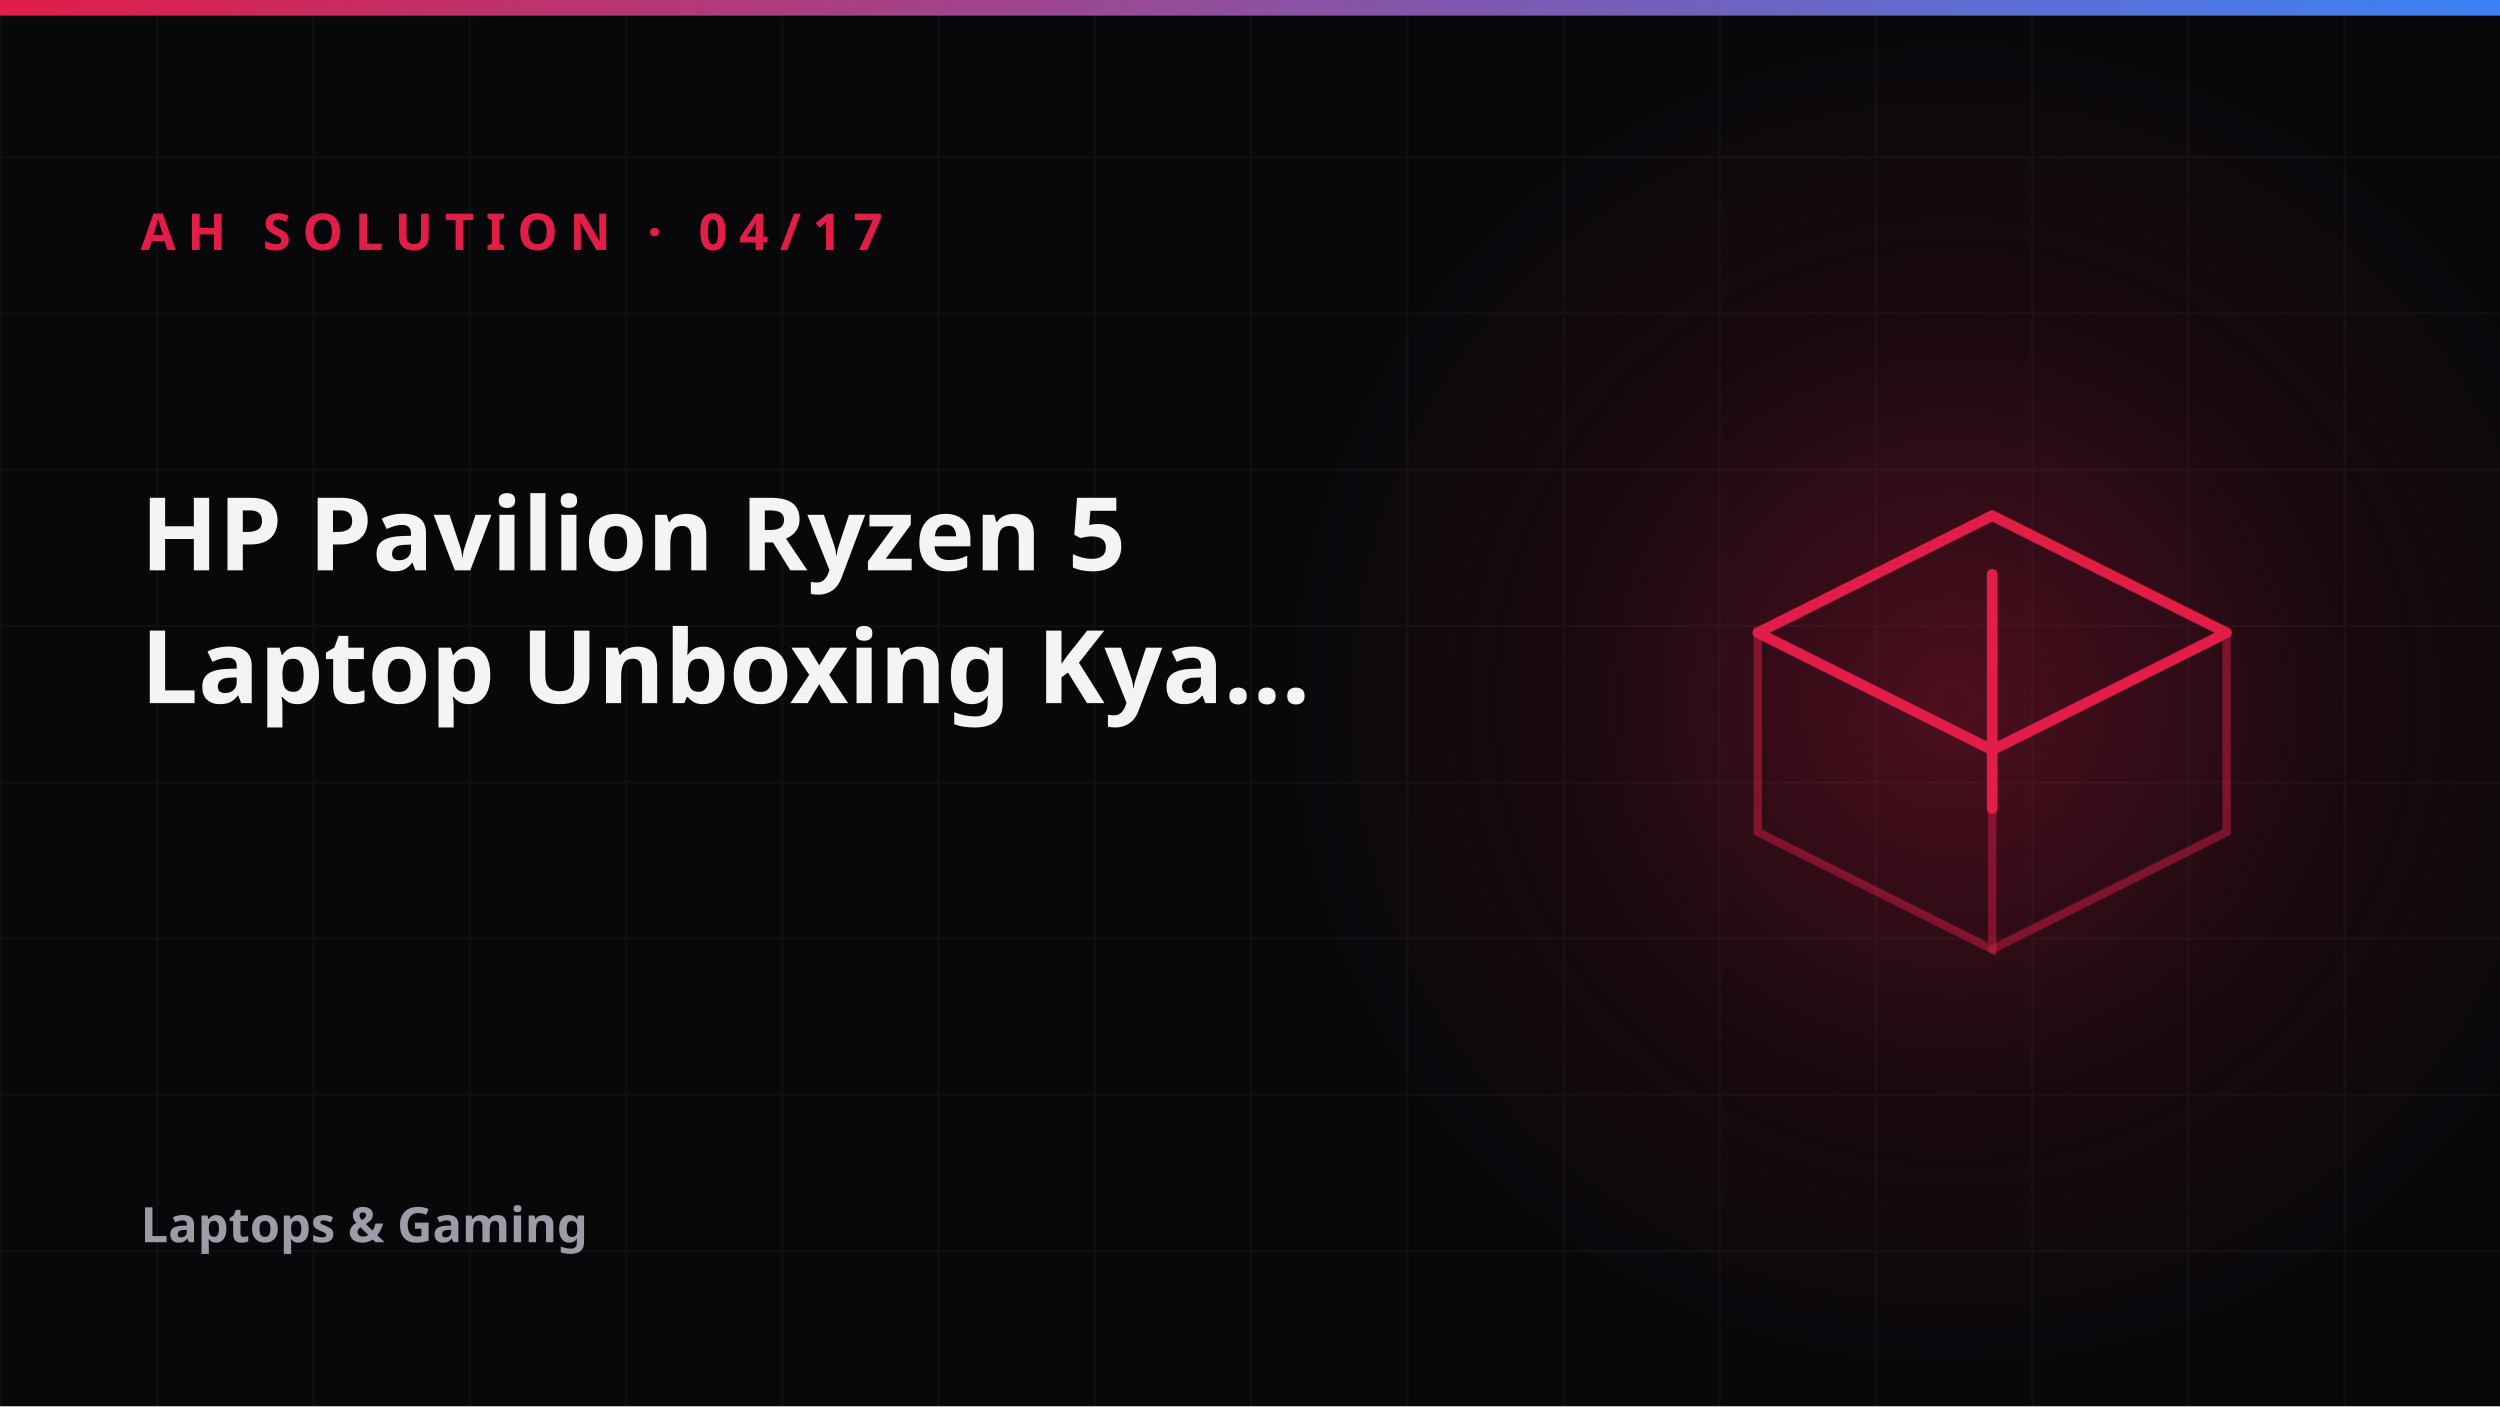
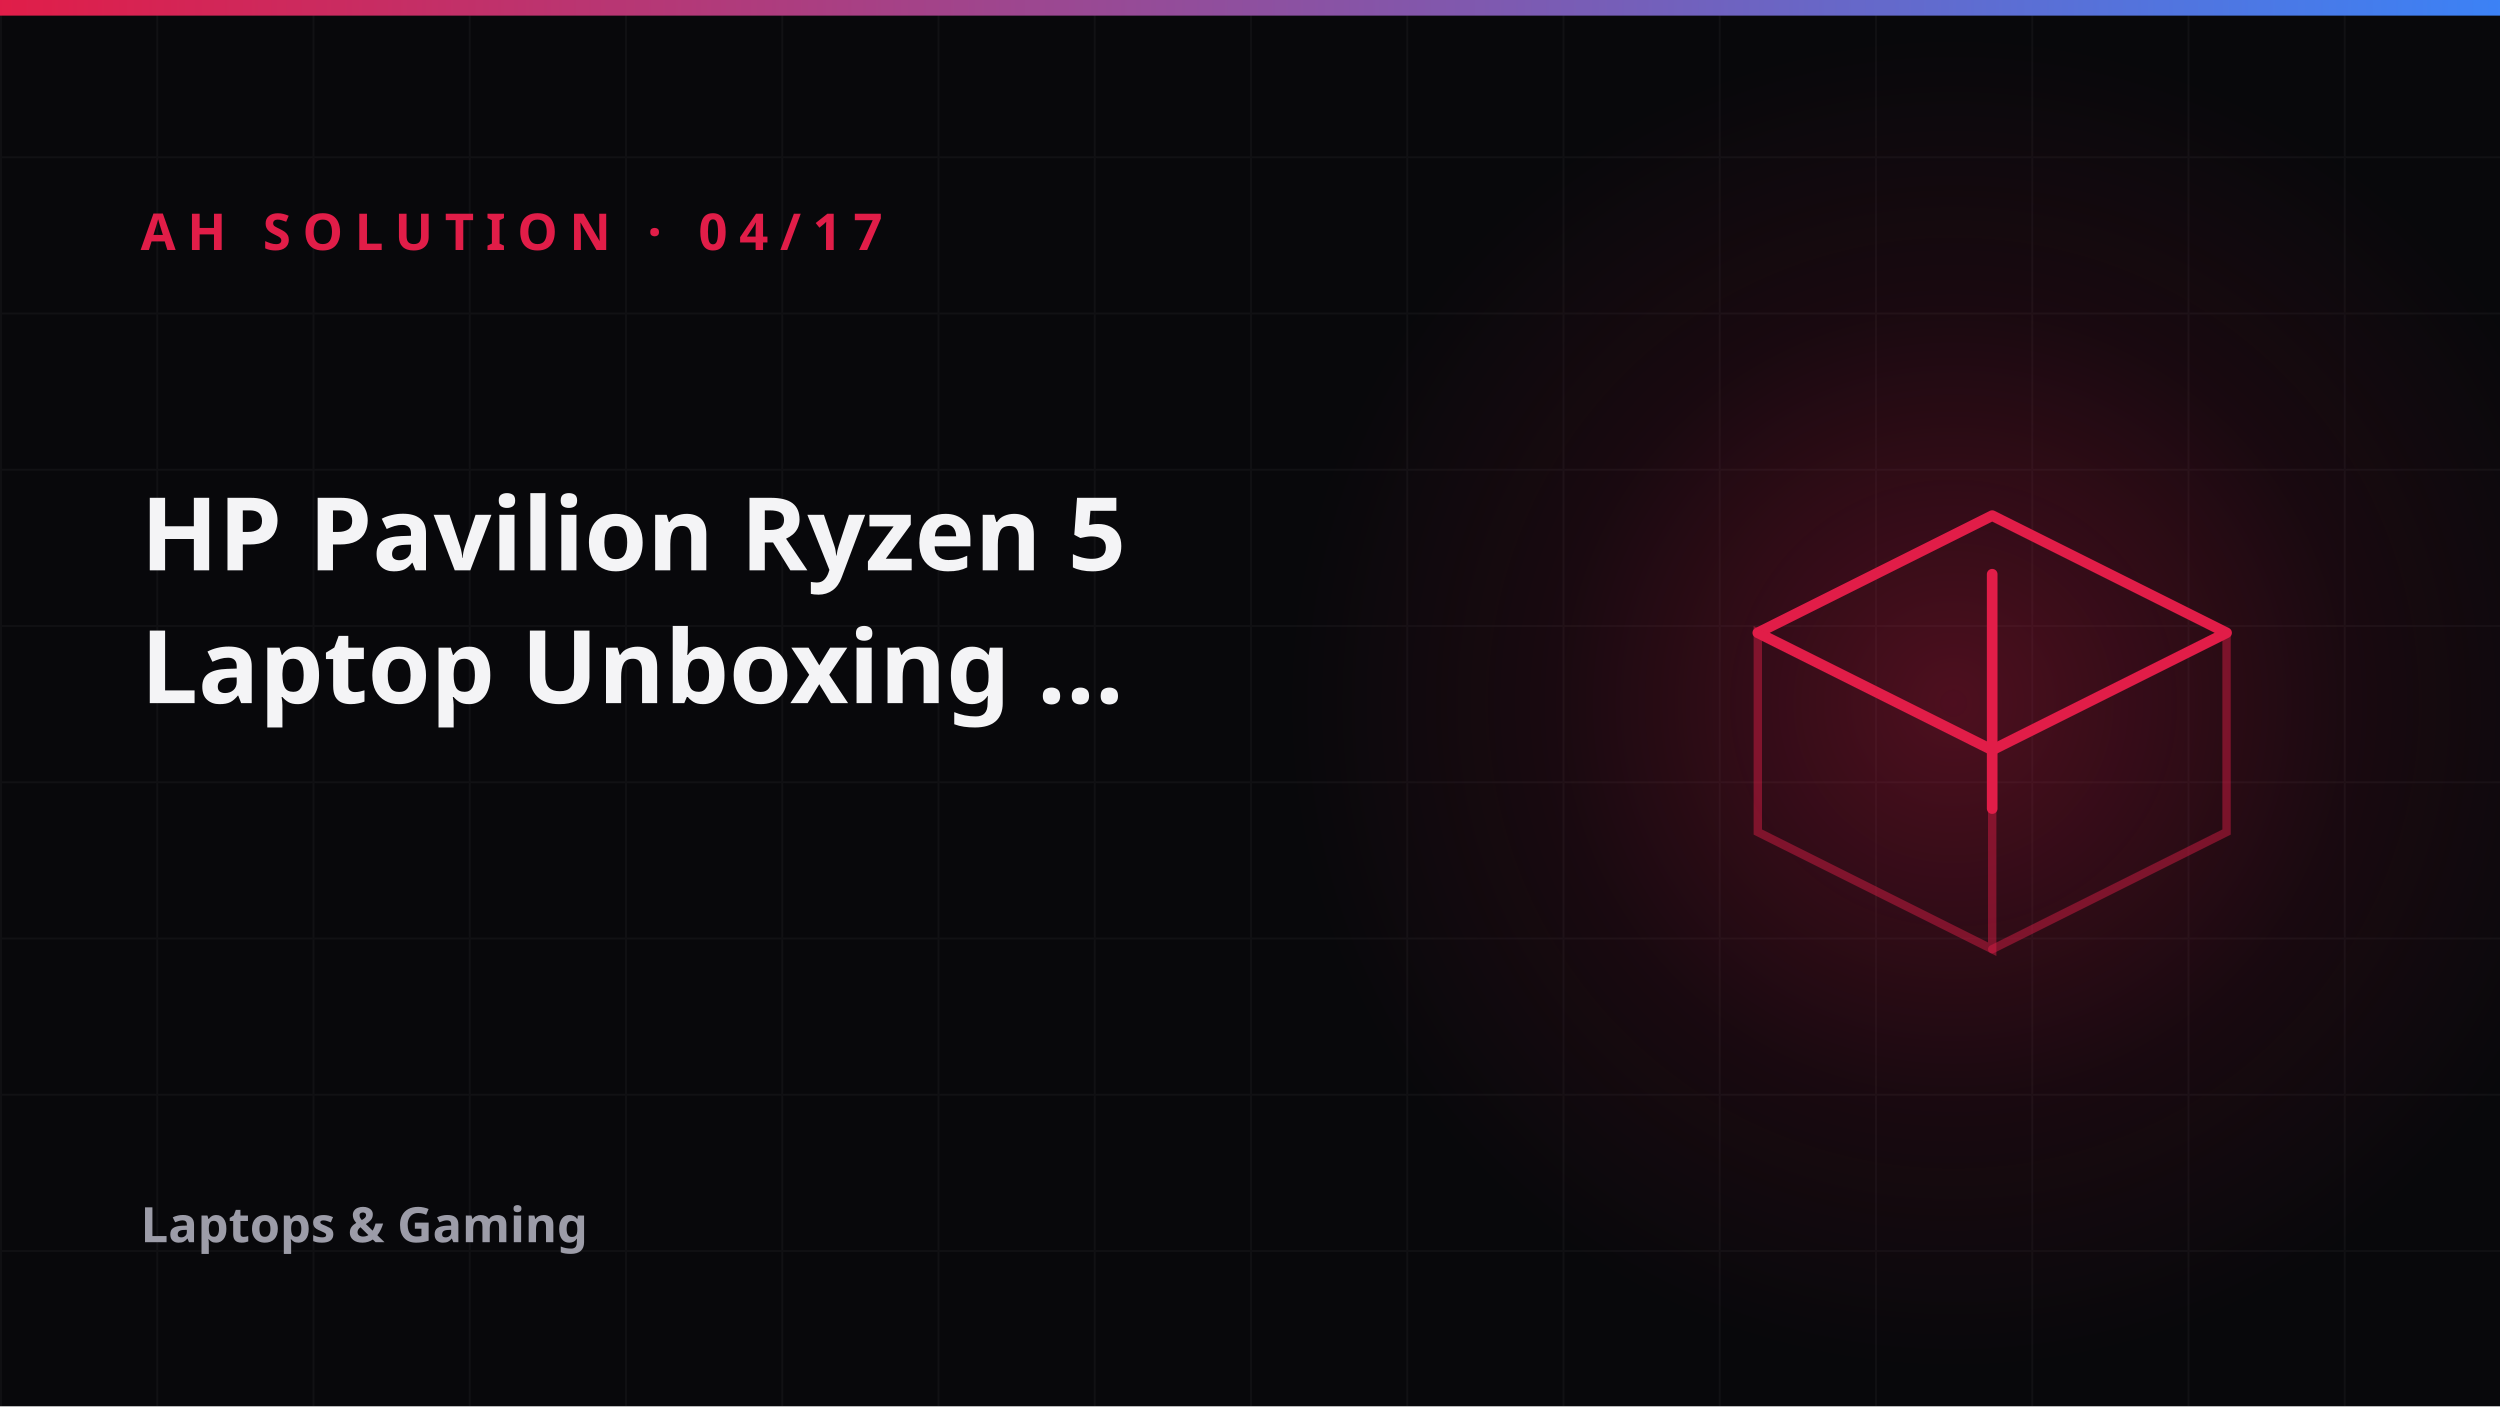
- <svg xmlns="http://www.w3.org/2000/svg" width="640" height="360" viewBox="0 0 640 360" role="img" aria-label="AH Solution card thumbnail — HP Pavilion Ryzen 5 Laptop Unboxing: Kya Check Karna Chahiye?">
+ <svg xmlns="http://www.w3.org/2000/svg" width="640" height="360" viewBox="0 0 640 360" role="img" aria-label="AH Solution card thumbnail — HP Pavilion Ryzen 5 Laptop Unboxing: What to Check">
  <defs>
    <radialGradient id="glow" cx="50%" cy="50%" r="50%">
      <stop offset="0%" stop-color="#E11D48" stop-opacity="0.32" />
      <stop offset="60%" stop-color="#E11D48" stop-opacity="0.08" />
      <stop offset="100%" stop-color="#E11D48" stop-opacity="0" />
    </radialGradient>
    <linearGradient id="bar" x1="0" y1="0" x2="1" y2="0">
      <stop offset="0%" stop-color="#E11D48" />
      <stop offset="100%" stop-color="#3B82F6" />
    </linearGradient>
    <pattern id="grid" width="40" height="40" patternUnits="userSpaceOnUse">
      <path d="M40 0H0V40" fill="none" stroke="#FFFFFF" stroke-opacity="0.035" stroke-width="1" />
    </pattern>
  </defs>
  <rect width="640" height="360" fill="#08080B" />
  <rect width="640" height="360" fill="url(#grid)" />
  <circle cx="500" cy="180" r="170" fill="url(#glow)" />
  <rect x="0" y="0" width="640" height="4" fill="url(#bar)" />
  <text x="36" y="64" font-family="Manrope, 'Segoe UI', system-ui, sans-serif" font-size="13" font-weight="700" letter-spacing="3" fill="#E11D48">AH SOLUTION · 04/17</text>
  <text x="36" y="146" font-family="Manrope, 'Segoe UI', system-ui, sans-serif" font-size="26" font-weight="800" fill="#F4F4F6">HP Pavilion Ryzen 5</text>
-   <text x="36" y="180" font-family="Manrope, 'Segoe UI', system-ui, sans-serif" font-size="26" font-weight="800" fill="#F4F4F6">Laptop Unboxing Kya…</text>
+   <text x="36" y="180" font-family="Manrope, 'Segoe UI', system-ui, sans-serif" font-size="26" font-weight="800" fill="#F4F4F6">Laptop Unboxing …</text>
  <text x="36" y="318" font-family="Manrope, 'Segoe UI', system-ui, sans-serif" font-size="12.5" font-weight="600" fill="#9C9CA8">Laptops &amp; Gaming</text>
  <path d="M450 162 l60 -30 l60 30 l-60 30 Z" fill="none" stroke="#E11D48" stroke-width="2.727" stroke-linecap="round" stroke-linejoin="round" />
  <path d="M450 162 v51 l60 30 v-51 Z" fill="none" stroke="#E11D48" stroke-opacity="0.45" stroke-width="2.143" stroke-linecap="round" />
  <path d="M570 162 v51 l-60 30" fill="none" stroke="#E11D48" stroke-opacity="0.45" stroke-width="2.143" stroke-linecap="round" />
  <path d="M510 147 v60" fill="none" stroke="#E11D48" stroke-width="2.727" stroke-linecap="round" stroke-linejoin="round" />
</svg>
